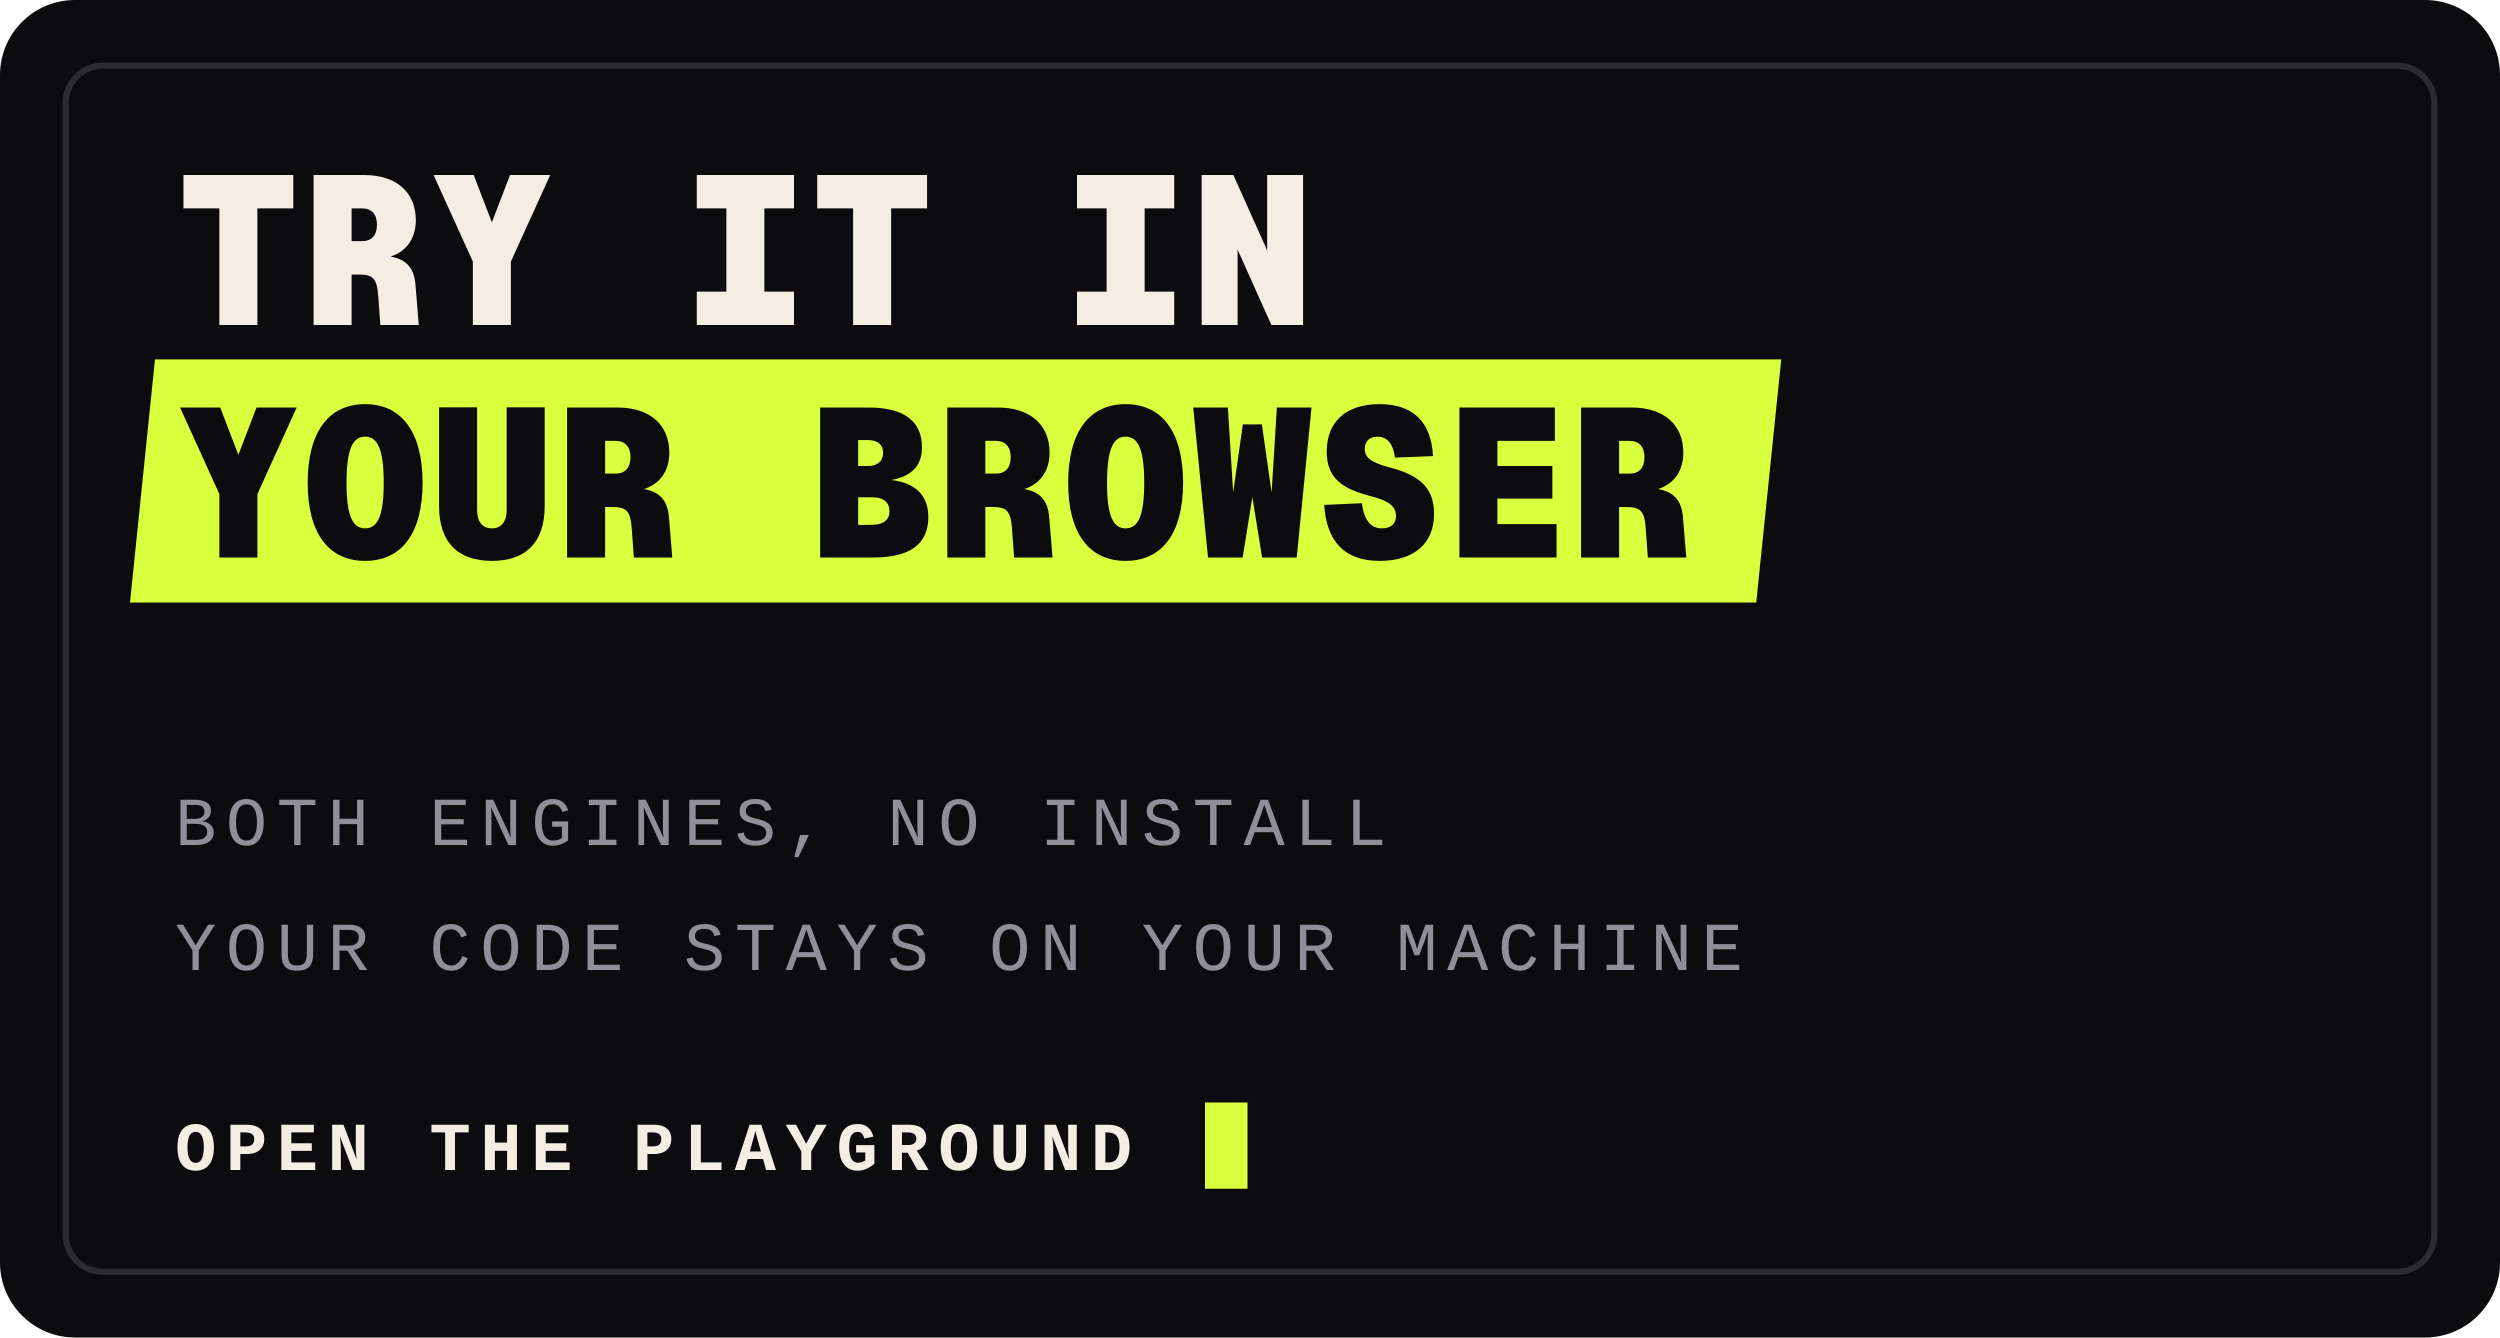
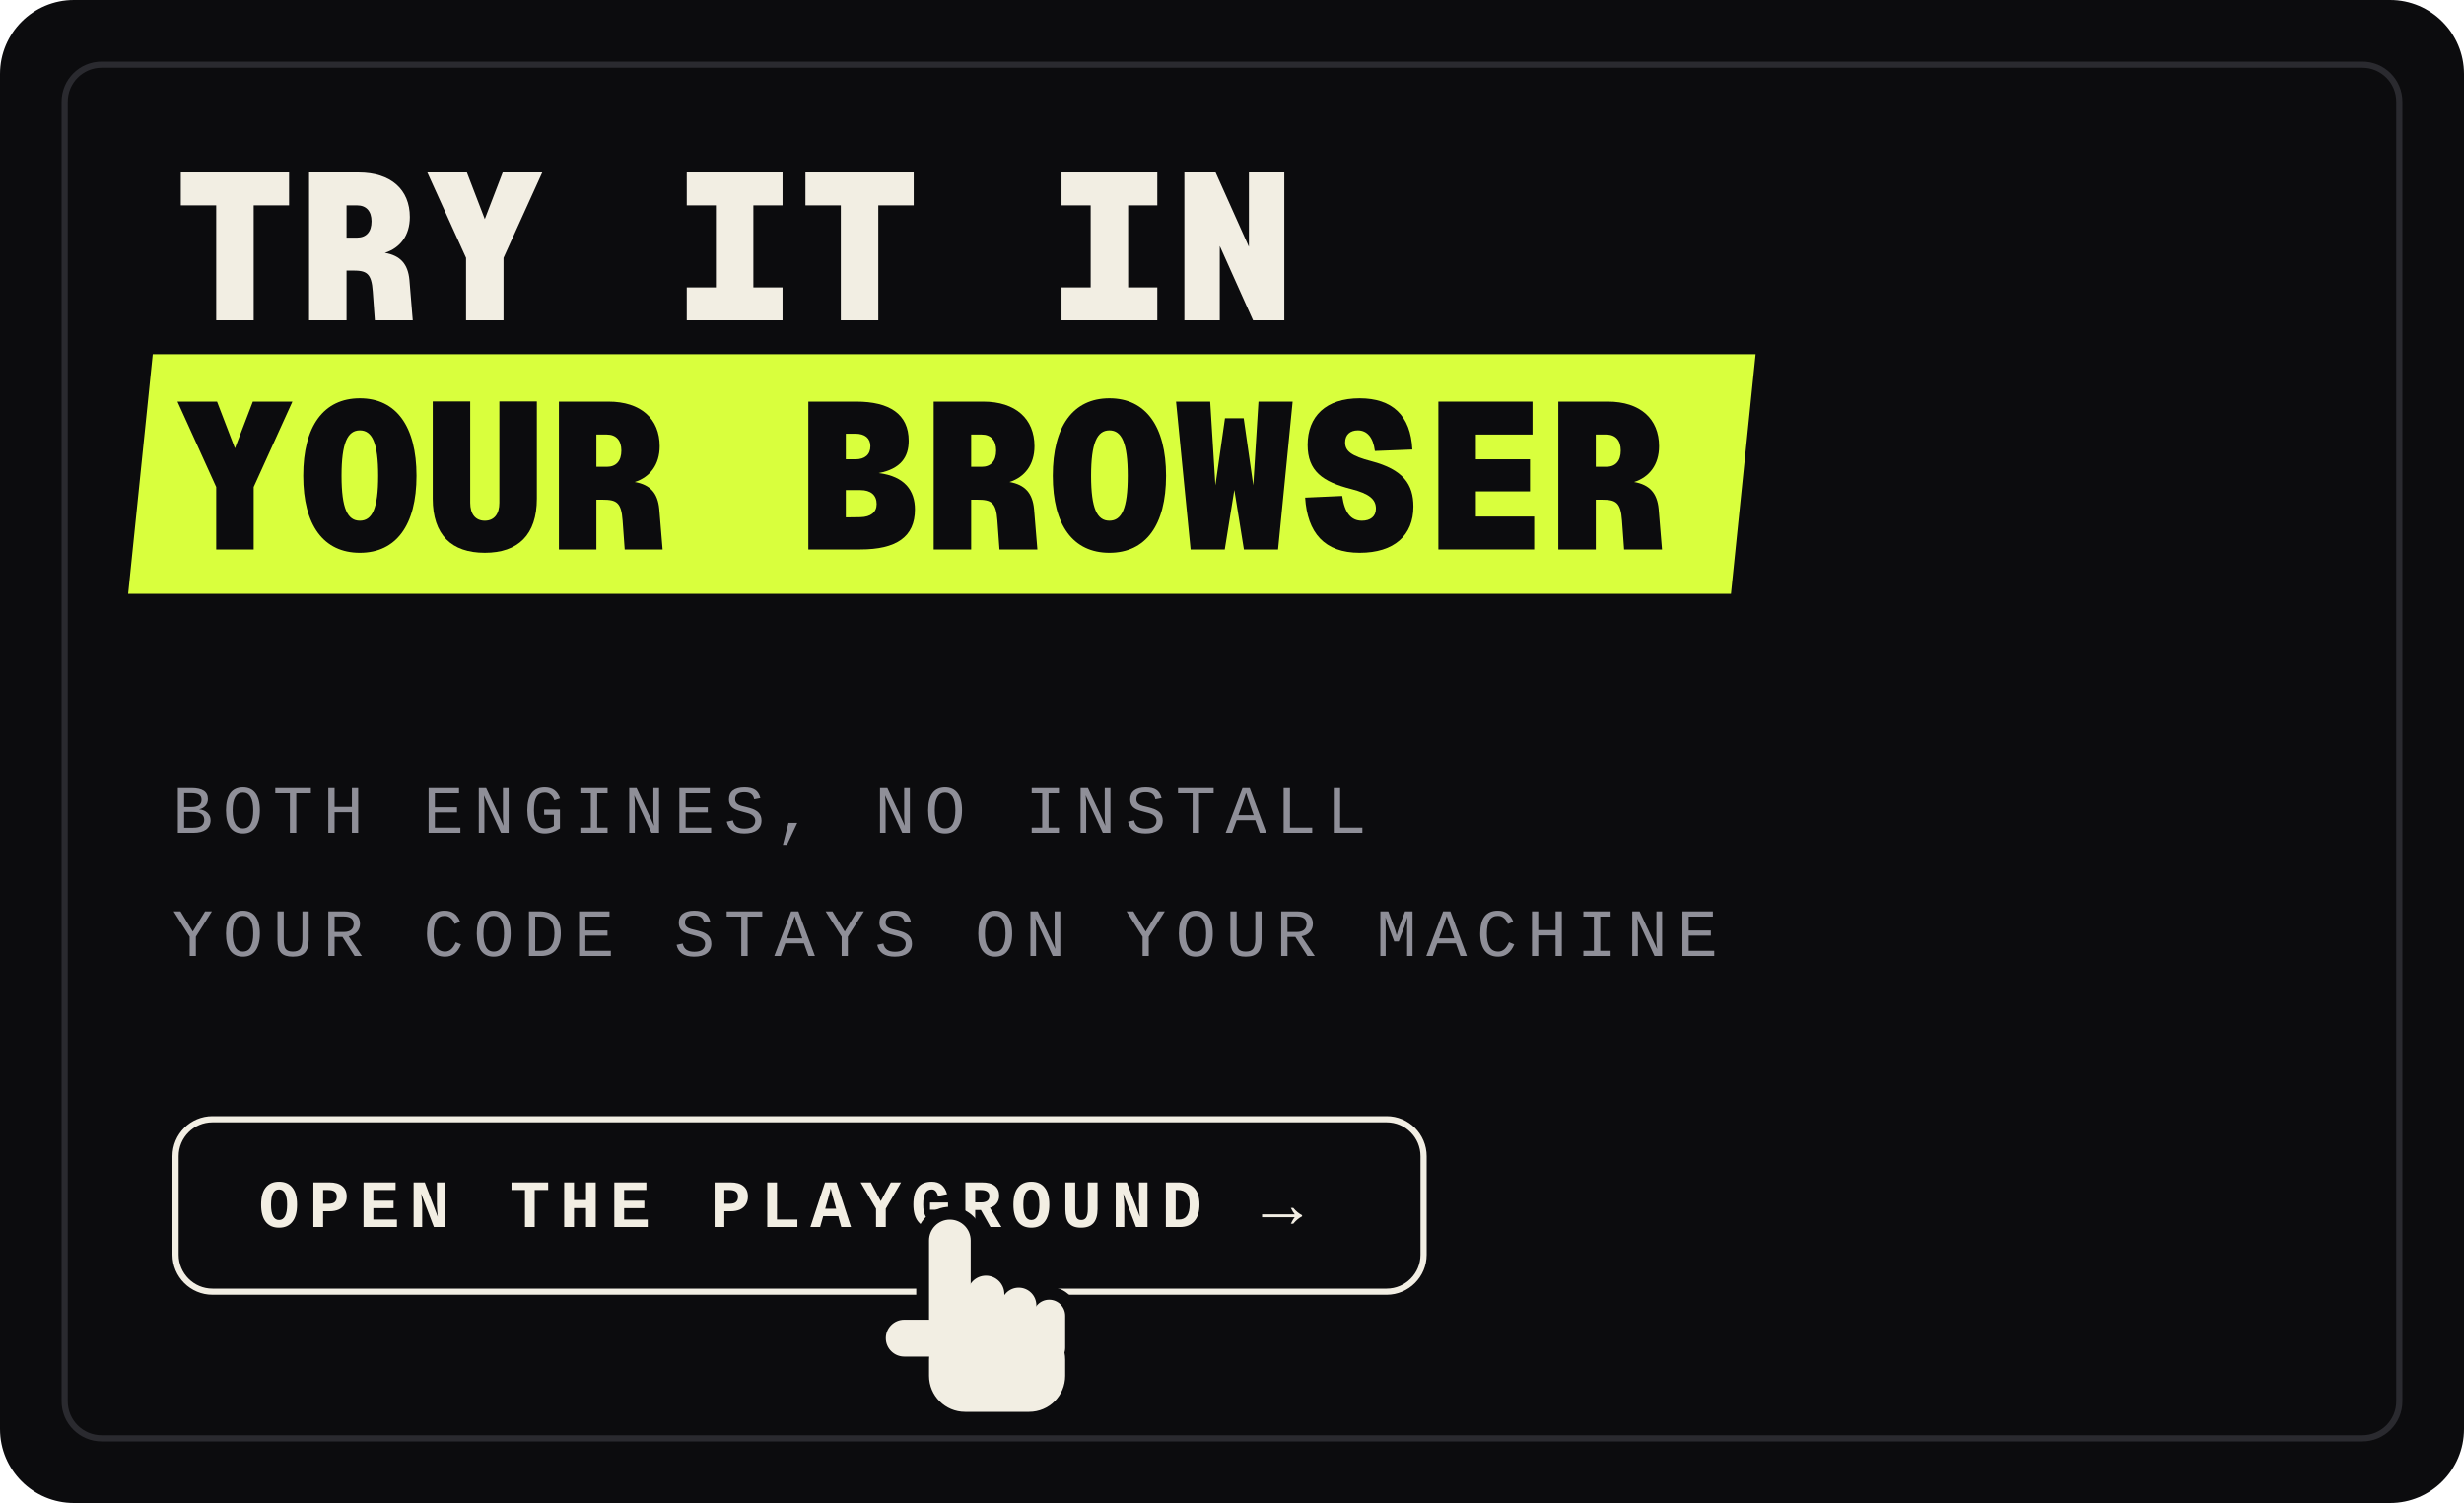
- <svg xmlns="http://www.w3.org/2000/svg" viewBox="0 0 400 214" width="400" height="214" role="img" aria-labelledby="t d">
+ <svg xmlns="http://www.w3.org/2000/svg" viewBox="0 0 400 244" width="400" height="244" role="img" aria-labelledby="t d">
  <style>
.s{font-family:-apple-system, BlinkMacSystemFont, "Segoe UI", "Noto Sans", Helvetica, Arial, sans-serif} .m{font-family:ui-monospace, SFMono-Regular, "SF Mono", Menlo, Consolas, "Liberation Mono", monospace} .pre{white-space:pre}
.wipe{transform-box:fill-box;transform-origin:left center}
+ .spot{transform-box:fill-box;transform-origin:center}
+ .hand{transform-box:view-box;transform-origin:0 0}
.k1{animation:k1 6.40s linear infinite}
@keyframes k1 { 0.000% { transform: scaleX(0); animation-timing-function: steps(1, end); } 5.469% { transform: scaleX(0); animation-timing-function: cubic-bezier(.2,.7,.2,1); } 10.587% { transform: scaleX(1.03); animation-timing-function: ease-in-out; } 12.031% { transform: scaleX(1); animation-timing-function: steps(1, end); } 90.625% { transform: scaleX(1); animation-timing-function: ease-in; } 95.312% { transform: scaleX(0); animation-timing-function: steps(1, end); } 100.000% { transform: scaleX(0); } }
.k2{animation:k2 6.40s linear infinite}
- @keyframes k2 { 0.000% { opacity: 1; animation-timing-function: steps(1, end); } 8.281% { opacity: 0; animation-timing-function: steps(1, end); } 16.562% { opacity: 1; animation-timing-function: steps(1, end); } 24.844% { opacity: 0; animation-timing-function: steps(1, end); } 33.125% { opacity: 1; animation-timing-function: steps(1, end); } 41.406% { opacity: 0; animation-timing-function: steps(1, end); } 49.688% { opacity: 1; animation-timing-function: steps(1, end); } 57.969% { opacity: 0; animation-timing-function: steps(1, end); } 66.250% { opacity: 1; animation-timing-function: steps(1, end); } 74.531% { opacity: 0; animation-timing-function: steps(1, end); } 82.813% { opacity: 1; animation-timing-function: steps(1, end); } 91.094% { opacity: 0; animation-timing-function: steps(1, end); } 99.375% { opacity: 1; animation-timing-function: steps(1, end); } 100.000% { opacity: 1; } }
+ @keyframes k2 { 0.000% { opacity: 0; animation-timing-function: steps(1, end); } 33.594% { opacity: 0; animation-timing-function: steps(1, end); } 33.750% { opacity: 1; animation-timing-function: steps(1, end); } 84.375% { opacity: 1; animation-timing-function: ease-in; } 88.281% { opacity: 0; animation-timing-function: steps(1, end); } 100.000% { opacity: 0; } }
+ .k3{animation:k3 6.40s linear infinite}
+ @keyframes k3 { 0.000% { transform: scale(0.3); opacity: 0; animation-timing-function: steps(1, end); } 33.594% { transform: scale(0.3); opacity: 0; animation-timing-function: steps(1, end); } 33.750% { transform: scale(0.3); opacity: 0.9; animation-timing-function: cubic-bezier(.2,.7,.2,1); } 42.188% { transform: scale(1.7); opacity: 0; animation-timing-function: steps(1, end); } 42.344% { transform: scale(0.3); opacity: 0; animation-timing-function: steps(1, end); } 100.000% { transform: scale(0.3); opacity: 0; } }
+ .k4{animation:k4 6.40s linear infinite}
+ @keyframes k4 { 0.000% { transform: translate(224.2px, 258.0px) scale(1); opacity: 0; animation-timing-function: steps(1, end); } 16.406% { transform: translate(224.2px, 258.0px) scale(1); opacity: 0; animation-timing-function: steps(1, end); } 17.188% { transform: translate(224.2px, 258.0px) scale(1); opacity: 1; animation-timing-function: cubic-bezier(.6,0,.25,1); } 30.469% { transform: translate(154.2px, 198.0px) scale(1); opacity: 1; animation-timing-function: steps(1, end); } 32.031% { transform: translate(154.2px, 198.0px) scale(1); opacity: 1; animation-timing-function: ease-in; } 33.594% { transform: translate(154.2px, 198.0px) scale(0.86); opacity: 1; animation-timing-function: cubic-bezier(.2,.7,.2,1); } 37.031% { transform: translate(154.2px, 198.0px) scale(1); opacity: 1; animation-timing-function: steps(1, end); } 84.375% { transform: translate(154.2px, 198.0px) scale(1); opacity: 1; animation-timing-function: ease-in; } 89.062% { transform: translate(154.2px, 198.0px) scale(1); opacity: 0; animation-timing-function: steps(1, end); } 89.219% { transform: translate(224.2px, 258.0px) scale(1); opacity: 0; animation-timing-function: steps(1, end); } 100.000% { transform: translate(224.2px, 258.0px) scale(1); opacity: 0; } }
@media (prefers-reduced-motion: reduce) {
  .mv { animation: none !important; }
}
</style>
-   <rect width="400" height="214" rx="12" fill="#0c0c0e" />
-   <rect x="10.5" y="10.5" width="379" height="193" rx="6" fill="none" stroke="#2a2a2f" />
+   <rect width="400" height="244" rx="12" fill="#0c0c0e" />
+   <rect x="10.5" y="10.5" width="379" height="223" rx="6" fill="none" stroke="#2a2a2f" />
  <g transform="translate(28.0 52.0) scale(0.0338 -0.0338)" fill="#f2eee3">
    <path d="M210 0L390 0L390 552L560 552L560 710L40 710L40 552L210 552Z" />
    <path transform="translate(600 0)" d="M56 0L236 0L236 239L266 239C332 239 356 227 362 138L372 0L554 0L538 194C531 270 495 311 420 324C493 347 540 407 540 496C540 627 450 710 294 710L56 710ZM236 397L236 552L286 552C331 552 356 524 356 475C356 425 331 397 286 397Z" />
    <path transform="translate(1200 0)" d="M210 0L390 0L390 300L576 710L386 710L300 486L214 710L24 710L210 300Z" />
    <path transform="translate(2400 0)" d="M70 0L530 0L530 158L390 158L390 552L530 552L530 710L70 710L70 552L210 552L210 158L70 158Z" />
    <path transform="translate(3000 0)" d="M210 0L390 0L390 552L560 552L560 710L40 710L40 552L210 552Z" />
    <path transform="translate(4200 0)" d="M70 0L530 0L530 158L390 158L390 552L530 552L530 710L70 710L70 552L210 552L210 158L70 158Z" />
    <path transform="translate(4800 0)" d="M60 0L230 0L230 357L390 0L540 0L540 710L370 710L370 353L210 710L60 710Z" />
  </g>
  <path class="wipe sm k1" d="M24.8 57.5 H285.0 L281.0 96.4 H20.8 Z" fill="#d9ff3d" />
  <g transform="translate(28.0 89.2) scale(0.0338 -0.0338)" fill="#0c0c0e">
    <path d="M210 0L390 0L390 300L576 710L386 710L300 486L214 710L24 710L210 300Z" />
    <path transform="translate(600 0)" d="M300 -16C474 -16 572 116 572 354C572 592 474 726 300 726C126 726 28 592 28 354C28 116 126 -16 300 -16ZM300 138C241 138 212 196 212 354C212 512 241 572 300 572C359 572 388 512 388 354C388 196 359 138 300 138Z" />
    <path transform="translate(1200 0)" d="M300 -16C460 -16 550 70 550 244L550 711L370 711L370 224C370 170 345 138 300 138C255 138 230 170 230 224L230 711L50 711L50 244C50 70 140 -16 300 -16Z" />
    <path transform="translate(1800 0)" d="M56 0L236 0L236 239L266 239C332 239 356 227 362 138L372 0L554 0L538 194C531 270 495 311 420 324C493 347 540 407 540 496C540 627 450 710 294 710L56 710ZM236 397L236 552L286 552C331 552 356 524 356 475C356 425 331 397 286 397Z" />
    <path transform="translate(3000 0)" d="M54 0L304 0C476 0 566 60 566 192C566 282 518 351 392 367C498 387 536 444 536 522C536 650 444 710 284 710L54 710ZM234 433L234 556L280 556C326 556 352 534 352 496C352 456 326 433 280 433ZM234 154L234 285L304 285C354 285 382 261 382 218C382 179 354 156 304 155Z" />
    <path transform="translate(3600 0)" d="M56 0L236 0L236 239L266 239C332 239 356 227 362 138L372 0L554 0L538 194C531 270 495 311 420 324C493 347 540 407 540 496C540 627 450 710 294 710L56 710ZM236 397L236 552L286 552C331 552 356 524 356 475C356 425 331 397 286 397Z" />
    <path transform="translate(4200 0)" d="M300 -16C474 -16 572 116 572 354C572 592 474 726 300 726C126 726 28 592 28 354C28 116 126 -16 300 -16ZM300 138C241 138 212 196 212 354C212 512 241 572 300 572C359 572 388 512 388 354C388 196 359 138 300 138Z" />
    <path transform="translate(4800 0)" d="M90 0L254 0L300 286L346 0L510 0L580 710L416 710L391 308L345 630L255 630L209 308L184 710L20 710Z" />
    <path transform="translate(5400 0)" d="M302 -16C468 -16 560 68 560 206C560 314 510 384 358 424C262 449 232 472 232 514C232 551 256 572 293 572C337 572 367 539 375 473L555 480C547 645 457 726 302 726C140 726 52 640 52 502C52 376 124 325 262 290C348 268 380 241 380 196C380 158 353 138 313 138C261 138 230 174 218 257L40 249C51 79 133 -16 302 -16Z" />
    <path transform="translate(6000 0)" d="M80 0L540 0L540 158L260 158L260 279L520 279L520 433L260 433L260 552L532 552L532 710L80 710Z" />
    <path transform="translate(6600 0)" d="M56 0L236 0L236 239L266 239C332 239 356 227 362 138L372 0L554 0L538 194C531 270 495 311 420 324C493 347 540 407 540 496C540 627 450 710 294 710L56 710ZM236 397L236 552L286 552C331 552 356 524 356 475C356 425 331 397 286 397Z" />
  </g>
  <text x="28.0" y="135.2" class="m pre " font-size="11" fill="#8f8f98" letter-spacing="1.54">BOTH ENGINES, NO INSTALL</text>
  <text x="28.0" y="155.2" class="m pre " font-size="11" fill="#8f8f98" letter-spacing="1.54">YOUR CODE STAYS ON YOUR MACHINE</text>
-   <text x="28.0" y="187.2" class="m pre " font-size="11" fill="#f2eee3" letter-spacing="1.54" font-weight="700">OPEN THE PLAYGROUND</text>
-   <rect class="sm k2" x="192.8" y="176.4" width="6.8" height="13.8" fill="#d9ff3d" />
+   <rect x="28.5" y="181.7" width="202.6" height="28.0" rx="6" fill="none" stroke="#f2eee3" />
+   <text x="42.0" y="199.2" class="m pre " font-size="11" fill="#f2eee3" letter-spacing="1.54" font-weight="700">OPEN THE PLAYGROUND →</text>
+   <g class="sm k2" opacity="0">
+     <rect x="28.0" y="181.2" width="203.6" height="29.0" rx="6" fill="#d9ff3d" />
+     <text x="42.0" y="199.2" class="m pre " font-size="11" fill="#0c0c0e" letter-spacing="1.54" font-weight="700">OPEN THE PLAYGROUND →</text>
+   </g>
+   <circle class="spot mv k3" cx="154.2" cy="198.0" r="16" fill="none" stroke="#d9ff3d" stroke-width="2" opacity="0" />
+   <g class="hand mv k4" transform="translate(154.2 198.0)">
+     <g transform="scale(1.3)">
+       <g fill="#0c0c0e" stroke="#0c0c0e" stroke-width="3.2" stroke-linejoin="round">
+         <rect x="-2.6" y="0" width="5.2" height="15" rx="2.6" />
+         <rect x="2.2" y="7" width="4.6" height="10" rx="2.3" />
+         <rect x="6.4" y="8.5" width="4.4" height="9" rx="2.2" />
+         <rect x="10.4" y="10" width="4" height="8" rx="2" />
+         <rect x="-2.6" y="13" width="17" height="11" rx="4.5" />
+         <rect x="-8" y="12.5" width="8" height="4.6" rx="2.3" />
+       </g>
+       <g fill="#f2eee3">
+         <rect x="-2.6" y="0" width="5.2" height="15" rx="2.6" />
+         <rect x="2.2" y="7" width="4.6" height="10" rx="2.3" />
+         <rect x="6.4" y="8.5" width="4.4" height="9" rx="2.2" />
+         <rect x="10.4" y="10" width="4" height="8" rx="2" />
+         <rect x="-2.6" y="13" width="17" height="11" rx="4.5" />
+         <rect x="-8" y="12.5" width="8" height="4.6" rx="2.3" />
+       </g>
+     </g>
+   </g>
</svg>
